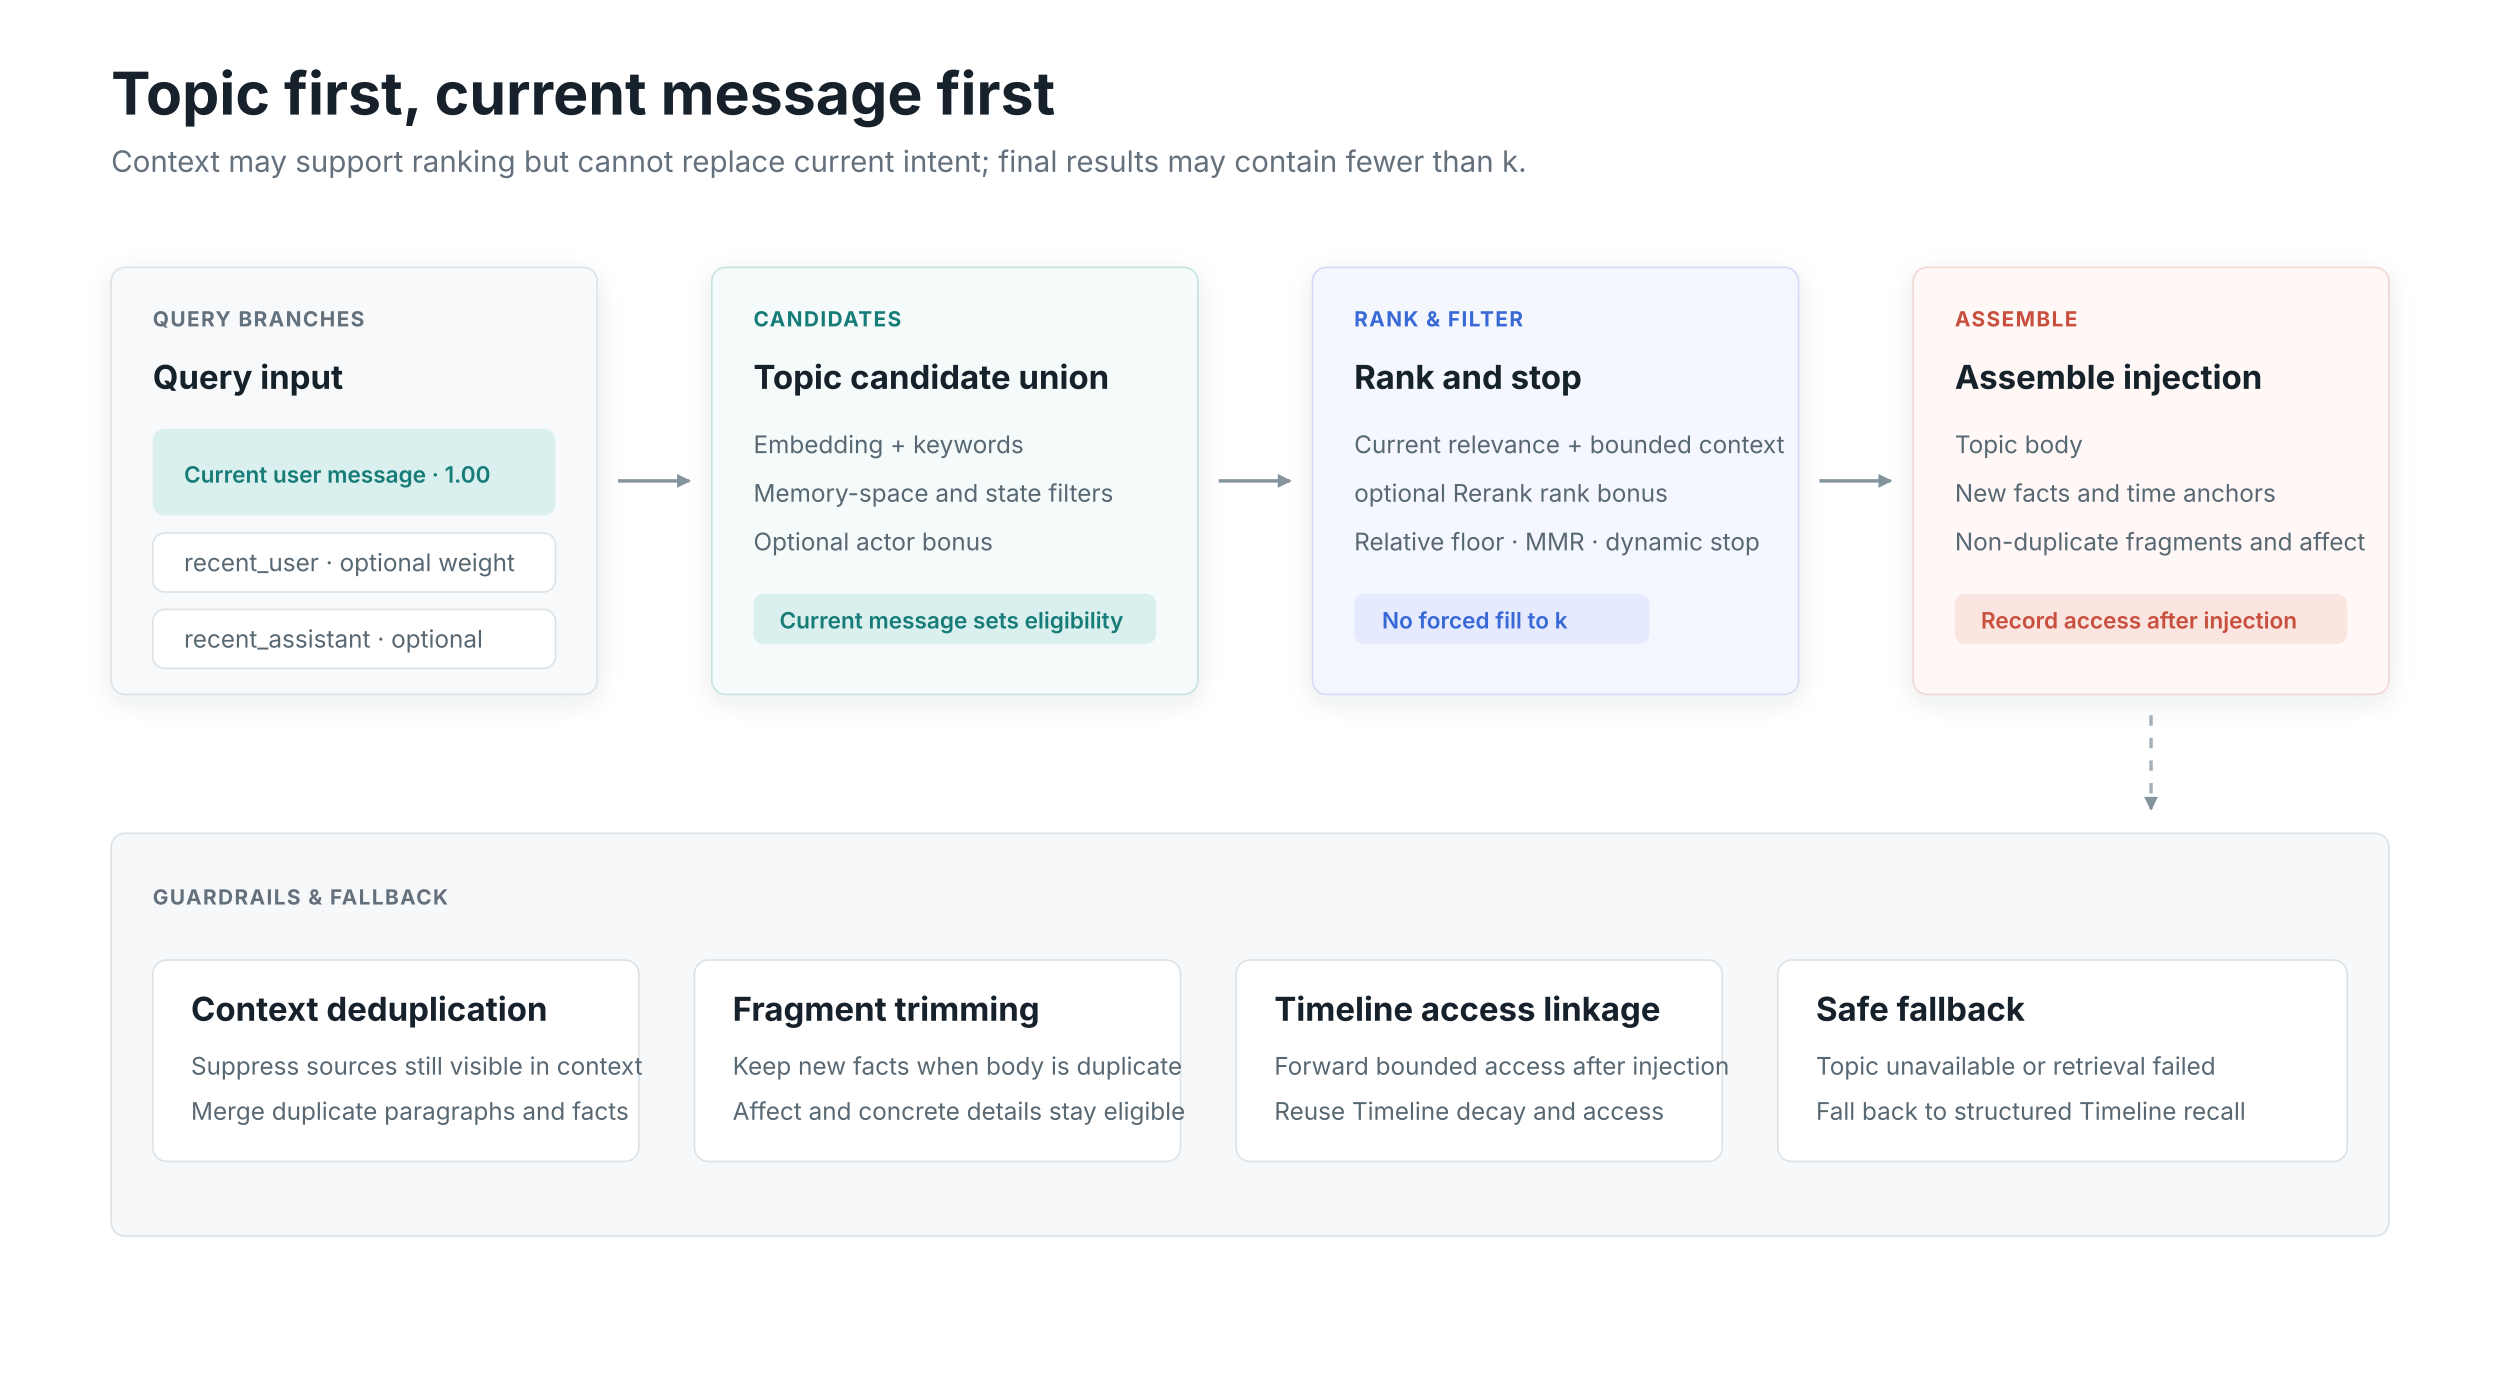
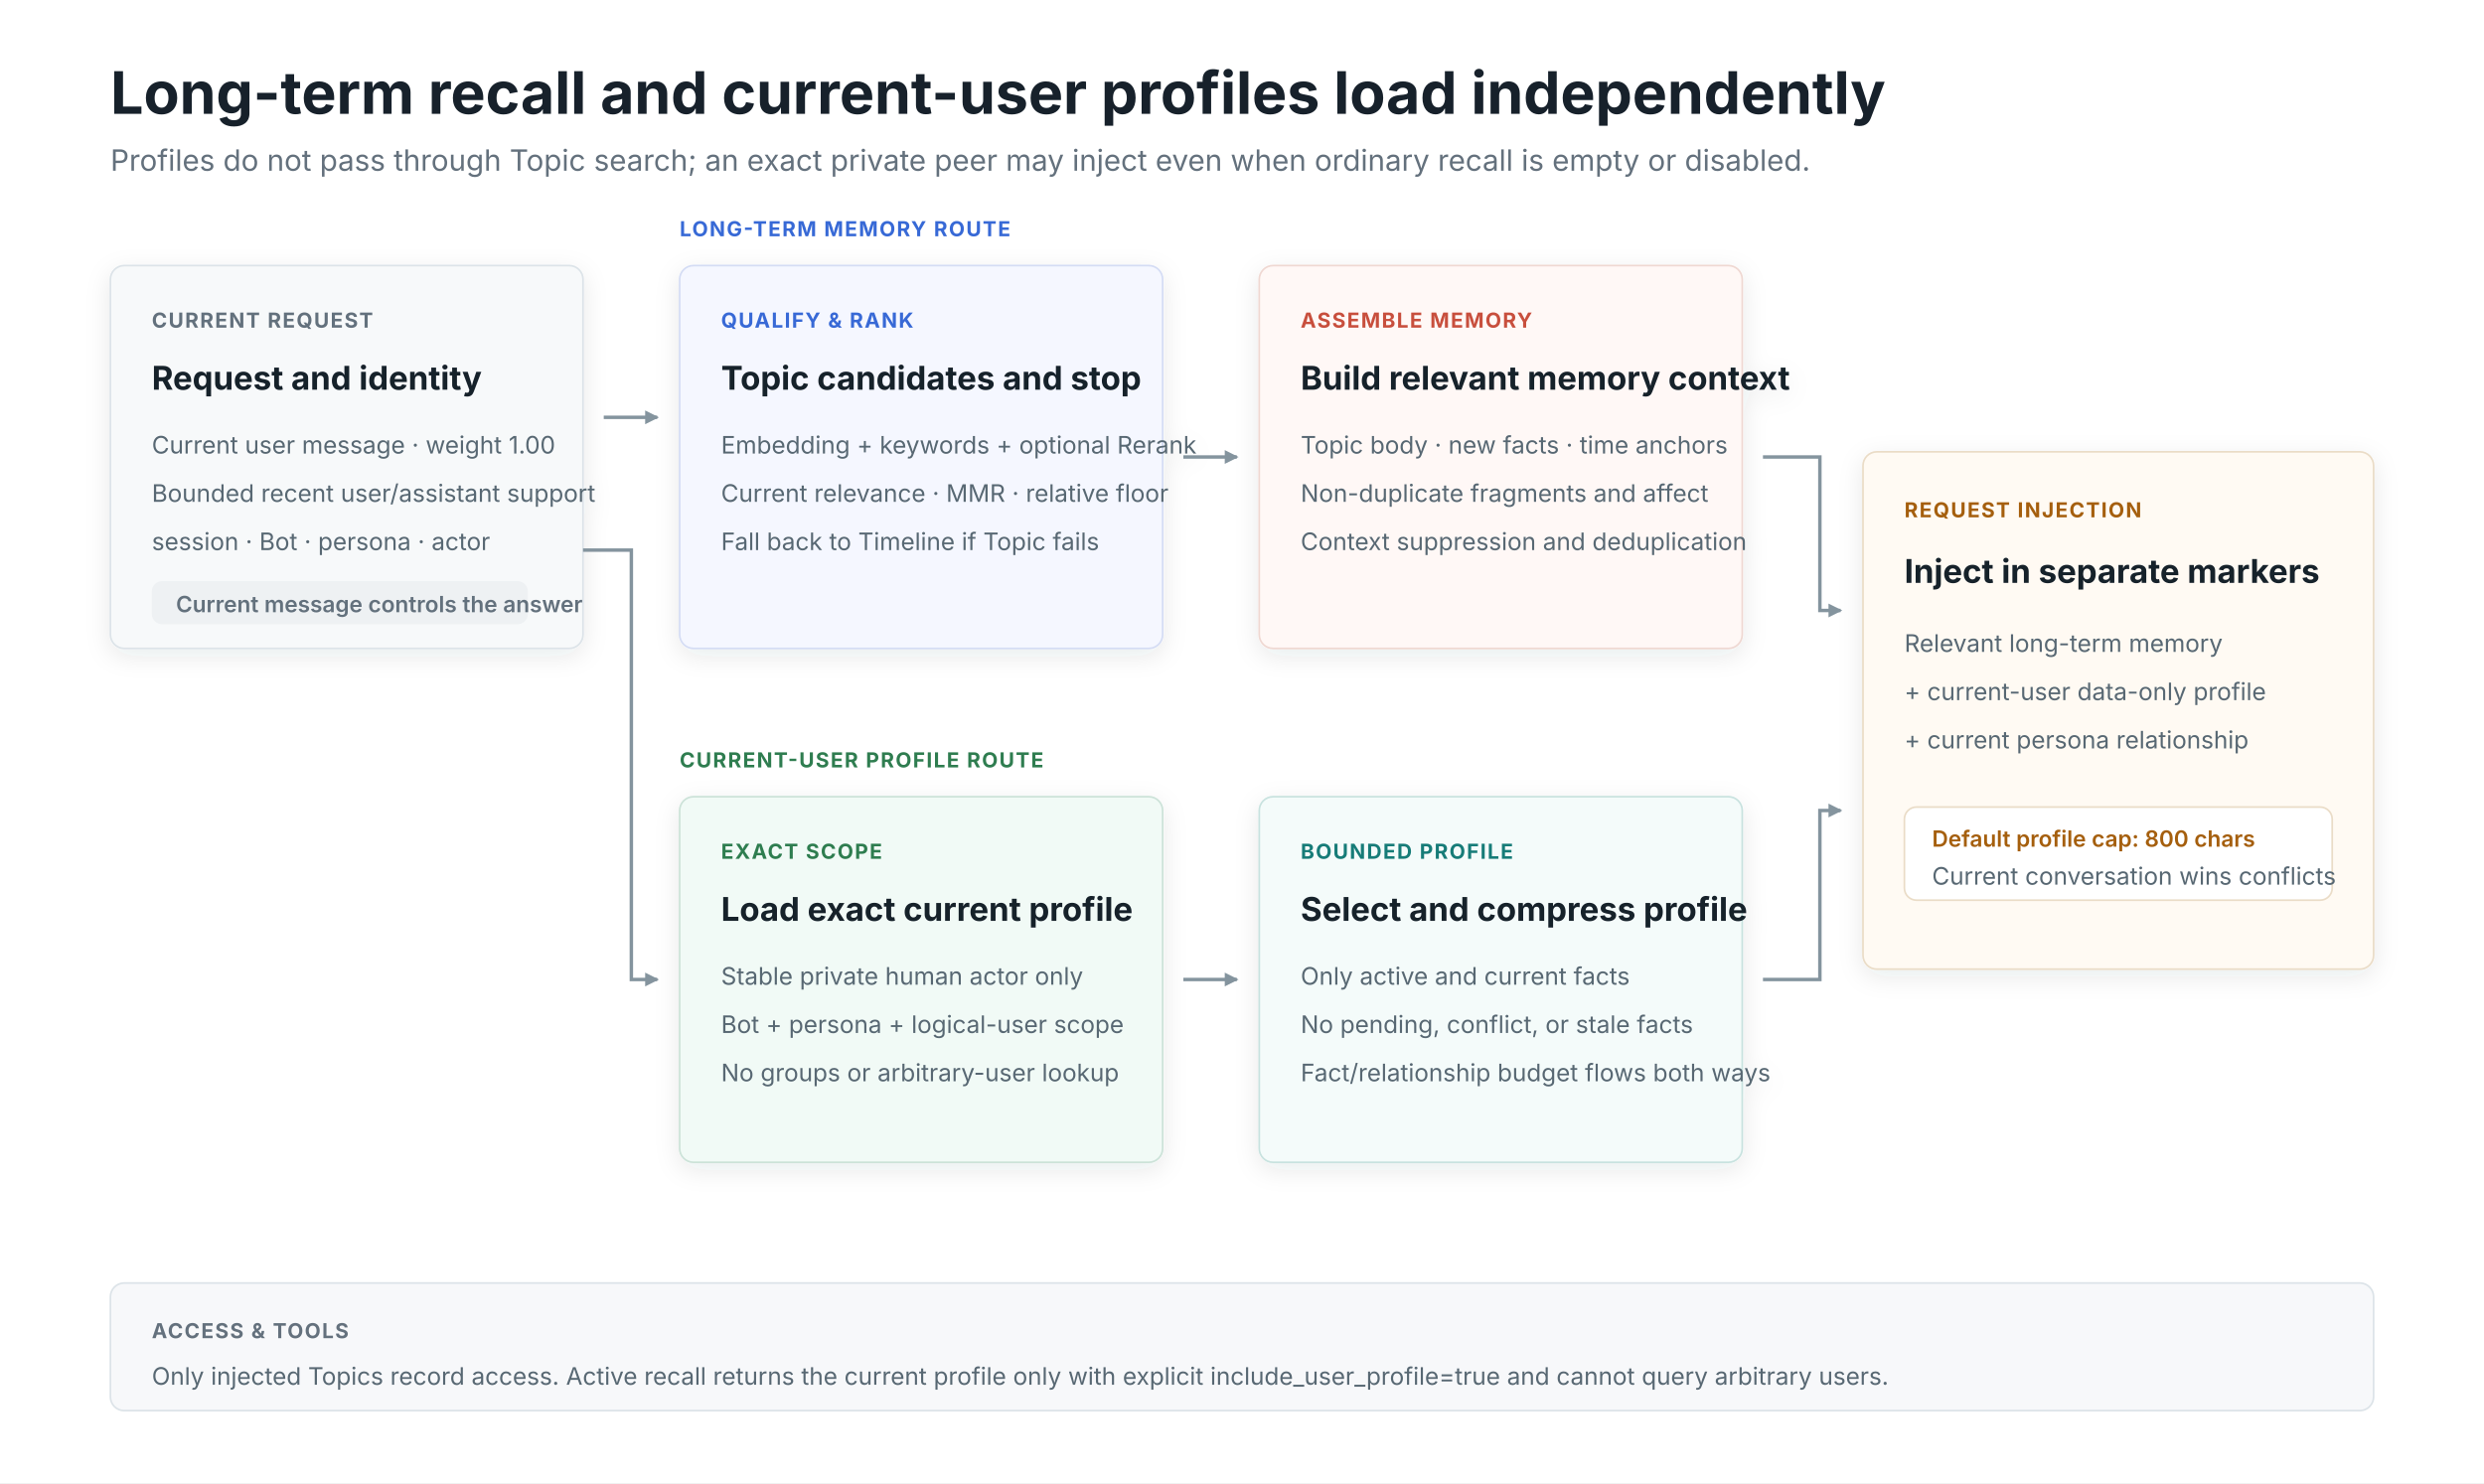
- <svg xmlns="http://www.w3.org/2000/svg" width="1440" height="800" viewBox="0 0 1440 800" role="img" aria-labelledby="title desc">
+ <svg xmlns="http://www.w3.org/2000/svg" width="1440" height="860" viewBox="0 0 1440 860" role="img" aria-labelledby="title desc">
  <defs>
    <filter id="shadow" x="-20%" y="-20%" width="140%" height="140%">
      <feDropShadow dx="0" dy="4" stdDeviation="7" flood-color="#17303a" flood-opacity="0.09" />
    </filter>
    <marker id="arrow" markerWidth="8" markerHeight="8" refX="7" refY="4" orient="auto" markerUnits="userSpaceOnUse">
      <path d="M0 0L8 4L0 8Z" fill="#84949e" />
    </marker>
-     <style>.title{font:700 34px Inter,"Noto Sans SC",sans-serif;fill:#17212b}.sub{font:400 17px Inter,"Noto Sans SC",sans-serif;fill:#64717d}.h{font:700 19px Inter,"Noto Sans SC",sans-serif;fill:#17212b}.p{font:400 14px Inter,"Noto Sans SC",sans-serif;fill:#586873}.tag{font:700 12px Inter,"Noto Sans SC",sans-serif;letter-spacing:.8px}.small{font:600 13px Inter,"Noto Sans SC",sans-serif}.line{stroke:#84949e;stroke-width:2;fill:none;marker-end:url(#arrow)}.dash{stroke:#a5b1b8;stroke-width:2;stroke-dasharray:6 7;fill:none;marker-end:url(#arrow)}</style>
+     <style>.title{font:700 34px Inter,"Noto Sans SC",sans-serif;fill:#17212b}.sub{font:400 17px Inter,"Noto Sans SC",sans-serif;fill:#64717d}.h{font:700 19px Inter,"Noto Sans SC",sans-serif;fill:#17212b}.p{font:400 14px Inter,"Noto Sans SC",sans-serif;fill:#586873}.tag{font:700 12px Inter,"Noto Sans SC",sans-serif;letter-spacing:.8px}.small{font:600 13px Inter,"Noto Sans SC",sans-serif}.line{stroke:#84949e;stroke-width:2;fill:none;marker-end:url(#arrow)}</style>
  </defs>
-   <rect width="1440" height="800" fill="#fff" />
-   <text x="64" y="66" class="title">Topic first, current message first</text>
-   <text x="64" y="99" class="sub">Context may support ranking but cannot replace current intent; final results may contain fewer than k.</text>
+   <rect width="1440" height="860" fill="#fff" />
+   <text x="64" y="66" class="title">Long-term recall and current-user profiles load independently</text>
+   <text x="64" y="99" class="sub">Profiles do not pass through Topic search; an exact private peer may inject even when ordinary recall is empty or disabled.</text>
  <g filter="url(#shadow)">
-     <rect x="64" y="154" width="280" height="246" rx="8" fill="#f7f9fa" stroke="#dce3e8" />
-     <text x="88" y="188" class="tag" fill="#64717d">QUERY BRANCHES</text>
-     <text x="88" y="224" class="h">Query input</text>
-     <rect x="88" y="247" width="232" height="50" rx="7" fill="#daf0ee" />
-     <text x="106" y="278" class="small" fill="#187b78">Current user message · 1.00</text>
-     <rect x="88" y="307" width="232" height="34" rx="7" fill="#fff" stroke="#dce3e8" />
-     <text x="106" y="329" class="p">recent_user · optional weight</text>
-     <rect x="88" y="351" width="232" height="34" rx="7" fill="#fff" stroke="#dce3e8" />
-     <text x="106" y="373" class="p">recent_assistant · optional</text>
+     <rect x="64" y="154" width="274" height="222" rx="8" fill="#f7f9fa" stroke="#dce3e8" />
+     <text x="88" y="190" class="tag" fill="#64717d">CURRENT REQUEST</text>
+     <text x="88" y="226" class="h">Request and identity</text>
+     <text x="88" y="263" class="p">Current user message · weight 1.00</text>
+     <text x="88" y="291" class="p">Bounded recent user/assistant support</text>
+     <text x="88" y="319" class="p">session · Bot · persona · actor</text>
+     <rect x="88" y="337" width="218" height="25" rx="6" fill="#eef1f3" />
+     <text x="102" y="355" class="small" fill="#64717d">Current message controls the answer</text>
+   </g>
+   <text x="394" y="137" class="tag" fill="#3769d6">LONG-TERM MEMORY ROUTE</text>
+   <g filter="url(#shadow)">
+     <rect x="394" y="154" width="280" height="222" rx="8" fill="#f5f7ff" stroke="#d4dcf4" />
+     <text x="418" y="190" class="tag" fill="#3769d6">QUALIFY &amp; RANK</text>
+     <text x="418" y="226" class="h">Topic candidates and stop</text>
+     <text x="418" y="263" class="p">Embedding + keywords + optional Rerank</text>
+     <text x="418" y="291" class="p">Current relevance · MMR · relative floor</text>
+     <text x="418" y="319" class="p">Fall back to Timeline if Topic fails</text>
  </g>
  <g filter="url(#shadow)">
-     <rect x="410" y="154" width="280" height="246" rx="8" fill="#f4fbfa" stroke="#c8e2df" />
-     <text x="434" y="188" class="tag" fill="#187b78">CANDIDATES</text>
-     <text x="434" y="224" class="h">Topic candidate union</text>
-     <text x="434" y="261" class="p">Embedding + keywords</text>
-     <text x="434" y="289" class="p">Memory-space and state filters</text>
-     <text x="434" y="317" class="p">Optional actor bonus</text>
-     <rect x="434" y="342" width="232" height="29" rx="6" fill="#daf0ee" />
-     <text x="449" y="362" class="small" fill="#187b78">Current message sets eligibility</text>
+     <rect x="730" y="154" width="280" height="222" rx="8" fill="#fff8f6" stroke="#efd8d2" />
+     <text x="754" y="190" class="tag" fill="#c84f3d">ASSEMBLE MEMORY</text>
+     <text x="754" y="226" class="h">Build relevant memory context</text>
+     <text x="754" y="263" class="p">Topic body · new facts · time anchors</text>
+     <text x="754" y="291" class="p">Non-duplicate fragments and affect</text>
+     <text x="754" y="319" class="p">Context suppression and deduplication</text>
+   </g>
+   <path d="M350 242H381" class="line" />
+   <path d="M686 265H717" class="line" />
+   <text x="394" y="445" class="tag" fill="#2f7d50">CURRENT-USER PROFILE ROUTE</text>
+   <g filter="url(#shadow)">
+     <rect x="394" y="462" width="280" height="212" rx="8" fill="#f1faf6" stroke="#cce2d8" />
+     <text x="418" y="498" class="tag" fill="#2f7d50">EXACT SCOPE</text>
+     <text x="418" y="534" class="h">Load exact current profile</text>
+     <text x="418" y="571" class="p">Stable private human actor only</text>
+     <text x="418" y="599" class="p">Bot + persona + logical-user scope</text>
+     <text x="418" y="627" class="p">No groups or arbitrary-user lookup</text>
  </g>
  <g filter="url(#shadow)">
-     <rect x="756" y="154" width="280" height="246" rx="8" fill="#f5f7ff" stroke="#d4dcf4" />
-     <text x="780" y="188" class="tag" fill="#3769d6">RANK &amp; FILTER</text>
-     <text x="780" y="224" class="h">Rank and stop</text>
-     <text x="780" y="261" class="p">Current relevance + bounded context</text>
-     <text x="780" y="289" class="p">optional Rerank rank bonus</text>
-     <text x="780" y="317" class="p">Relative floor · MMR · dynamic stop</text>
-     <rect x="780" y="342" width="170" height="29" rx="6" fill="#e5eaff" />
-     <text x="796" y="362" class="small" fill="#3769d6">No forced fill to k</text>
+     <rect x="730" y="462" width="280" height="212" rx="8" fill="#f4fbfa" stroke="#c8e2df" />
+     <text x="754" y="498" class="tag" fill="#187b78">BOUNDED PROFILE</text>
+     <text x="754" y="534" class="h">Select and compress profile</text>
+     <text x="754" y="571" class="p">Only active and current facts</text>
+     <text x="754" y="599" class="p">No pending, conflict, or stale facts</text>
+     <text x="754" y="627" class="p">Fact/relationship budget flows both ways</text>
  </g>
+   <path d="M338 319H366V568H381" class="line" />
+   <path d="M686 568H717" class="line" />
  <g filter="url(#shadow)">
-     <rect x="1102" y="154" width="274" height="246" rx="8" fill="#fff8f6" stroke="#efd8d2" />
-     <text x="1126" y="188" class="tag" fill="#c84f3d">ASSEMBLE</text>
-     <text x="1126" y="224" class="h">Assemble injection</text>
-     <text x="1126" y="261" class="p">Topic body</text>
-     <text x="1126" y="289" class="p">New facts and time anchors</text>
-     <text x="1126" y="317" class="p">Non-duplicate fragments and affect</text>
-     <rect x="1126" y="342" width="226" height="29" rx="6" fill="#fae5e0" />
-     <text x="1141" y="362" class="small" fill="#c84f3d">Record access after injection</text>
+     <rect x="1080" y="262" width="296" height="300" rx="8" fill="#fffaf3" stroke="#eadcc7" />
+     <text x="1104" y="300" class="tag" fill="#a55f10">REQUEST INJECTION</text>
+     <text x="1104" y="338" class="h">Inject in separate markers</text>
+     <text x="1104" y="378" class="p">Relevant long-term memory</text>
+     <text x="1104" y="406" class="p">+ current-user data-only profile</text>
+     <text x="1104" y="434" class="p">+ current persona relationship</text>
+     <rect x="1104" y="468" width="248" height="54" rx="7" fill="#fff" stroke="#eadcc7" />
+     <text x="1120" y="491" class="small" fill="#a55f10">Default profile cap: 800 chars</text>
+     <text x="1120" y="513" class="p">Current conversation wins conflicts</text>
  </g>
-   <path d="M356 277H397" class="line" />
-   <path d="M702 277H743" class="line" />
-   <path d="M1048 277H1089" class="line" />
-   <rect x="64" y="480" width="1312" height="232" rx="8" fill="#f7f8fa" stroke="#dce3e8" />
-   <text x="88" y="521" class="tag" fill="#64717d">GUARDRAILS &amp; FALLBACK</text>
-   <g>
-     <rect x="88" y="553" width="280" height="116" rx="8" fill="#fff" stroke="#dce3e8" />
-     <text x="110" y="588" class="h">Context deduplication</text>
-     <text x="110" y="619" class="p">Suppress sources still visible in context</text>
-     <text x="110" y="645" class="p">Merge duplicate paragraphs and facts</text>
-     <rect x="400" y="553" width="280" height="116" rx="8" fill="#fff" stroke="#dce3e8" />
-     <text x="422" y="588" class="h">Fragment trimming</text>
-     <text x="422" y="619" class="p">Keep new facts when body is duplicate</text>
-     <text x="422" y="645" class="p">Affect and concrete details stay eligible</text>
-     <rect x="712" y="553" width="280" height="116" rx="8" fill="#fff" stroke="#dce3e8" />
-     <text x="734" y="588" class="h">Timeline access linkage</text>
-     <text x="734" y="619" class="p">Forward bounded access after injection</text>
-     <text x="734" y="645" class="p">Reuse Timeline decay and access</text>
-     <rect x="1024" y="553" width="328" height="116" rx="8" fill="#fff" stroke="#dce3e8" />
-     <text x="1046" y="588" class="h">Safe fallback</text>
-     <text x="1046" y="619" class="p">Topic unavailable or retrieval failed</text>
-     <text x="1046" y="645" class="p">Fall back to structured Timeline recall</text>
-   </g>
-   <path d="M1239 412V466" class="dash" />
+   <path d="M1022 265H1055V354H1067" class="line" />
+   <path d="M1022 568H1055V470H1067" class="line" />
+   <rect x="64" y="744" width="1312" height="74" rx="8" fill="#f7f8fa" stroke="#dce3e8" />
+   <text x="88" y="776" class="tag" fill="#64717d">ACCESS &amp; TOOLS</text>
+   <text x="88" y="803" class="p">Only injected Topics record access. Active recall returns the current profile only with explicit include_user_profile=true and cannot query arbitrary users.</text>
</svg>
